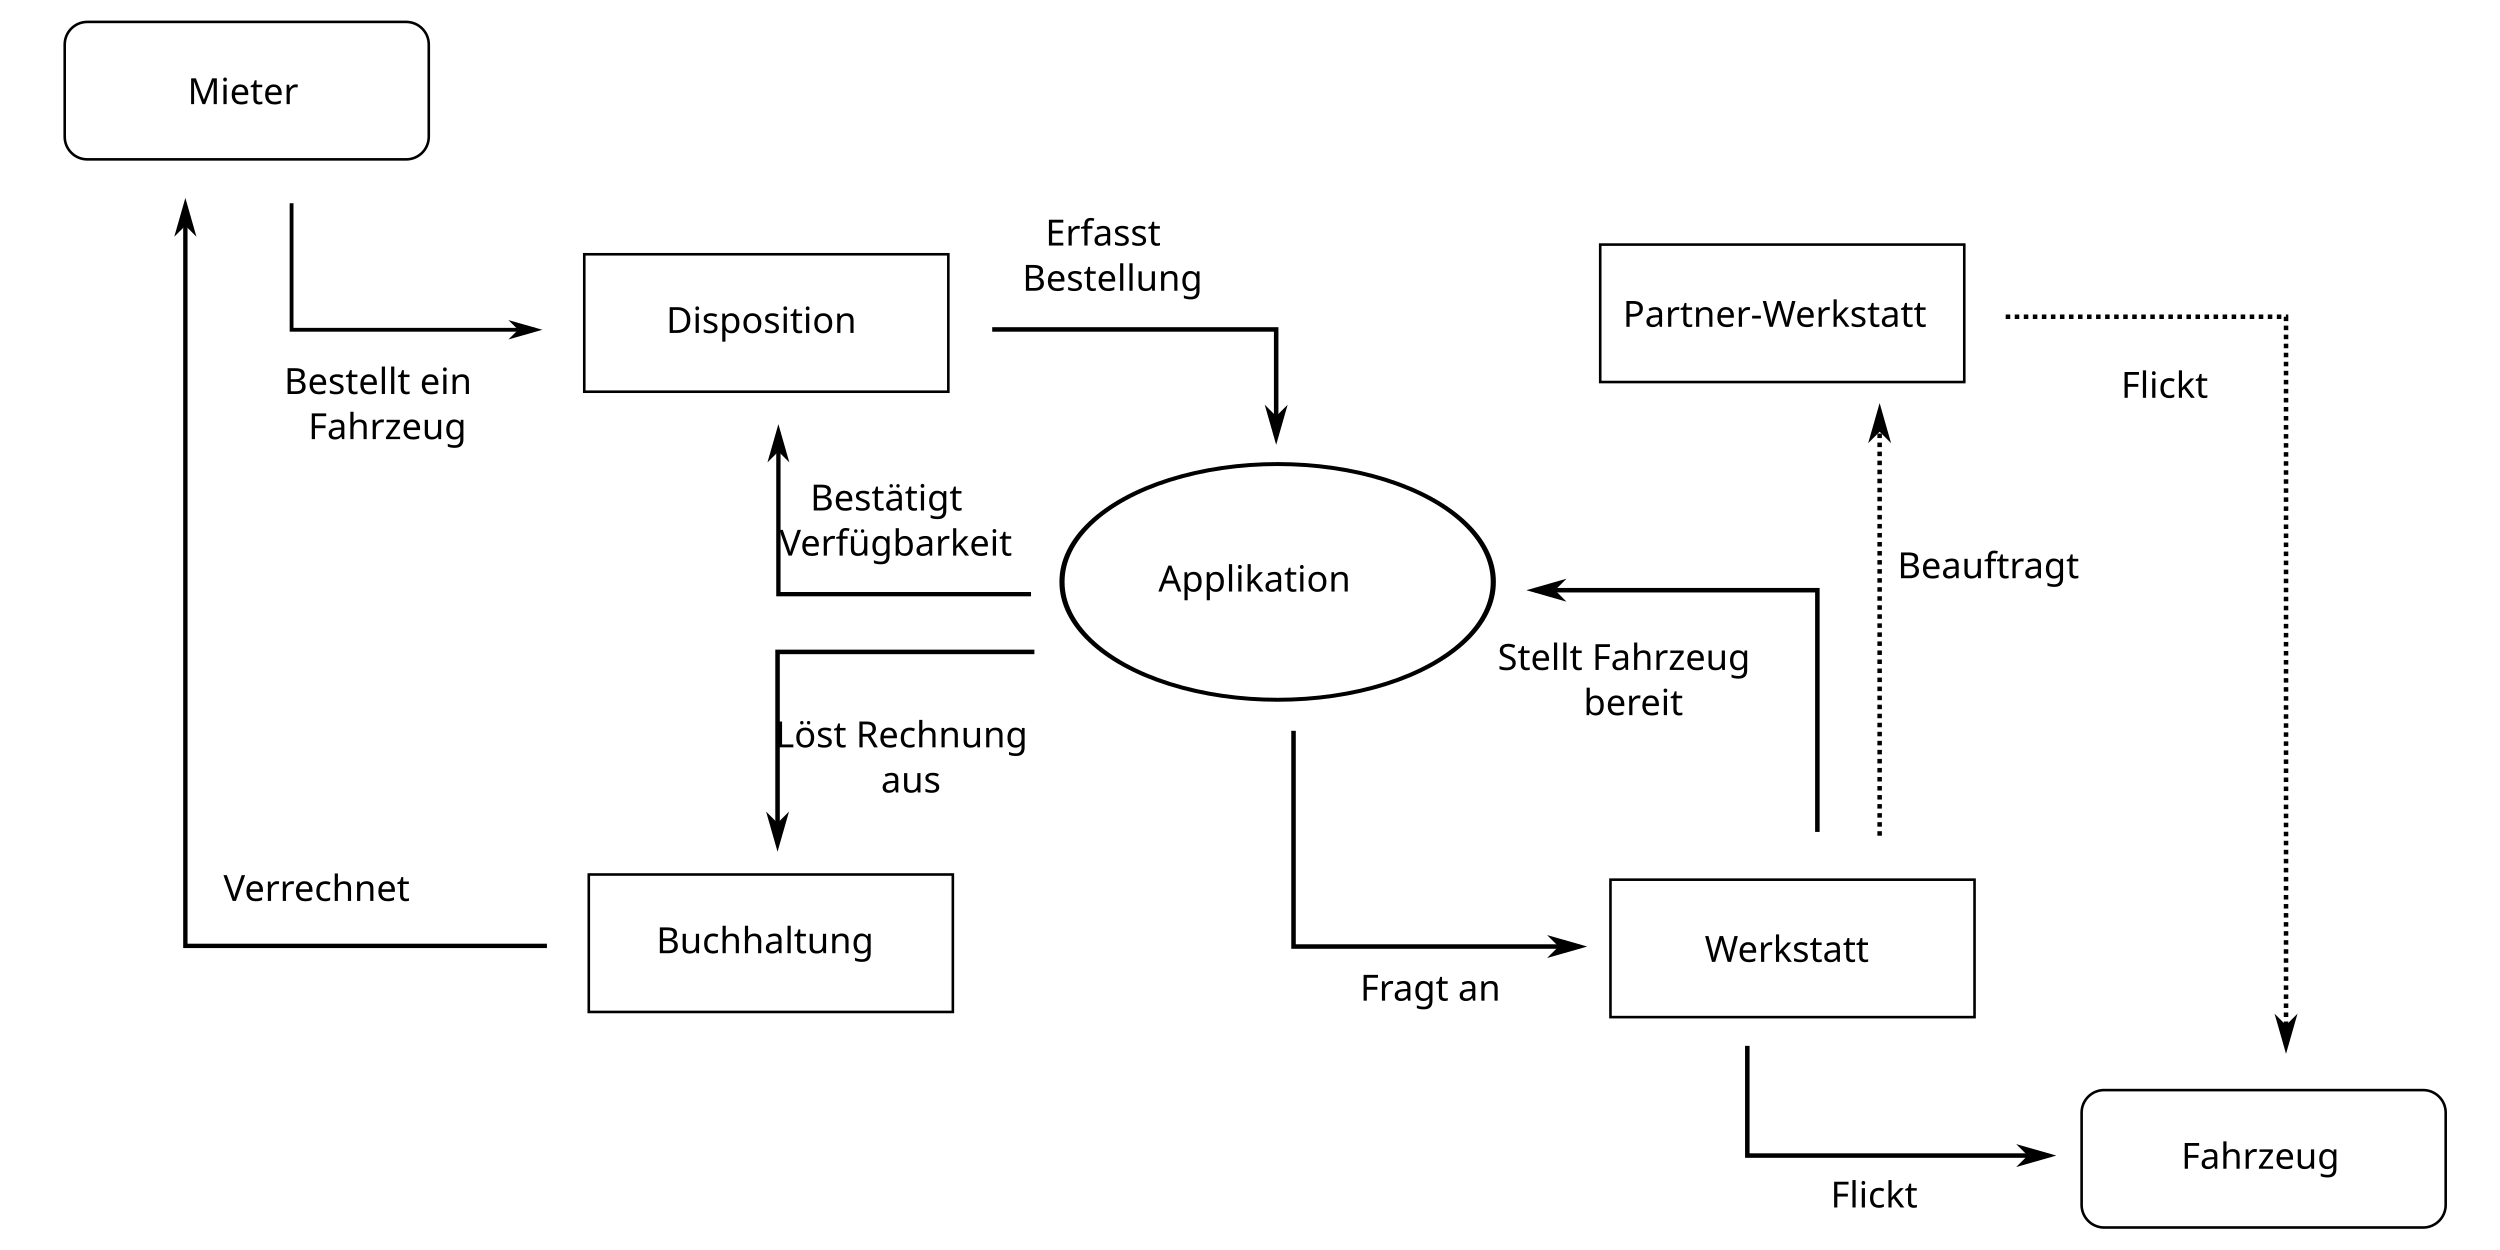
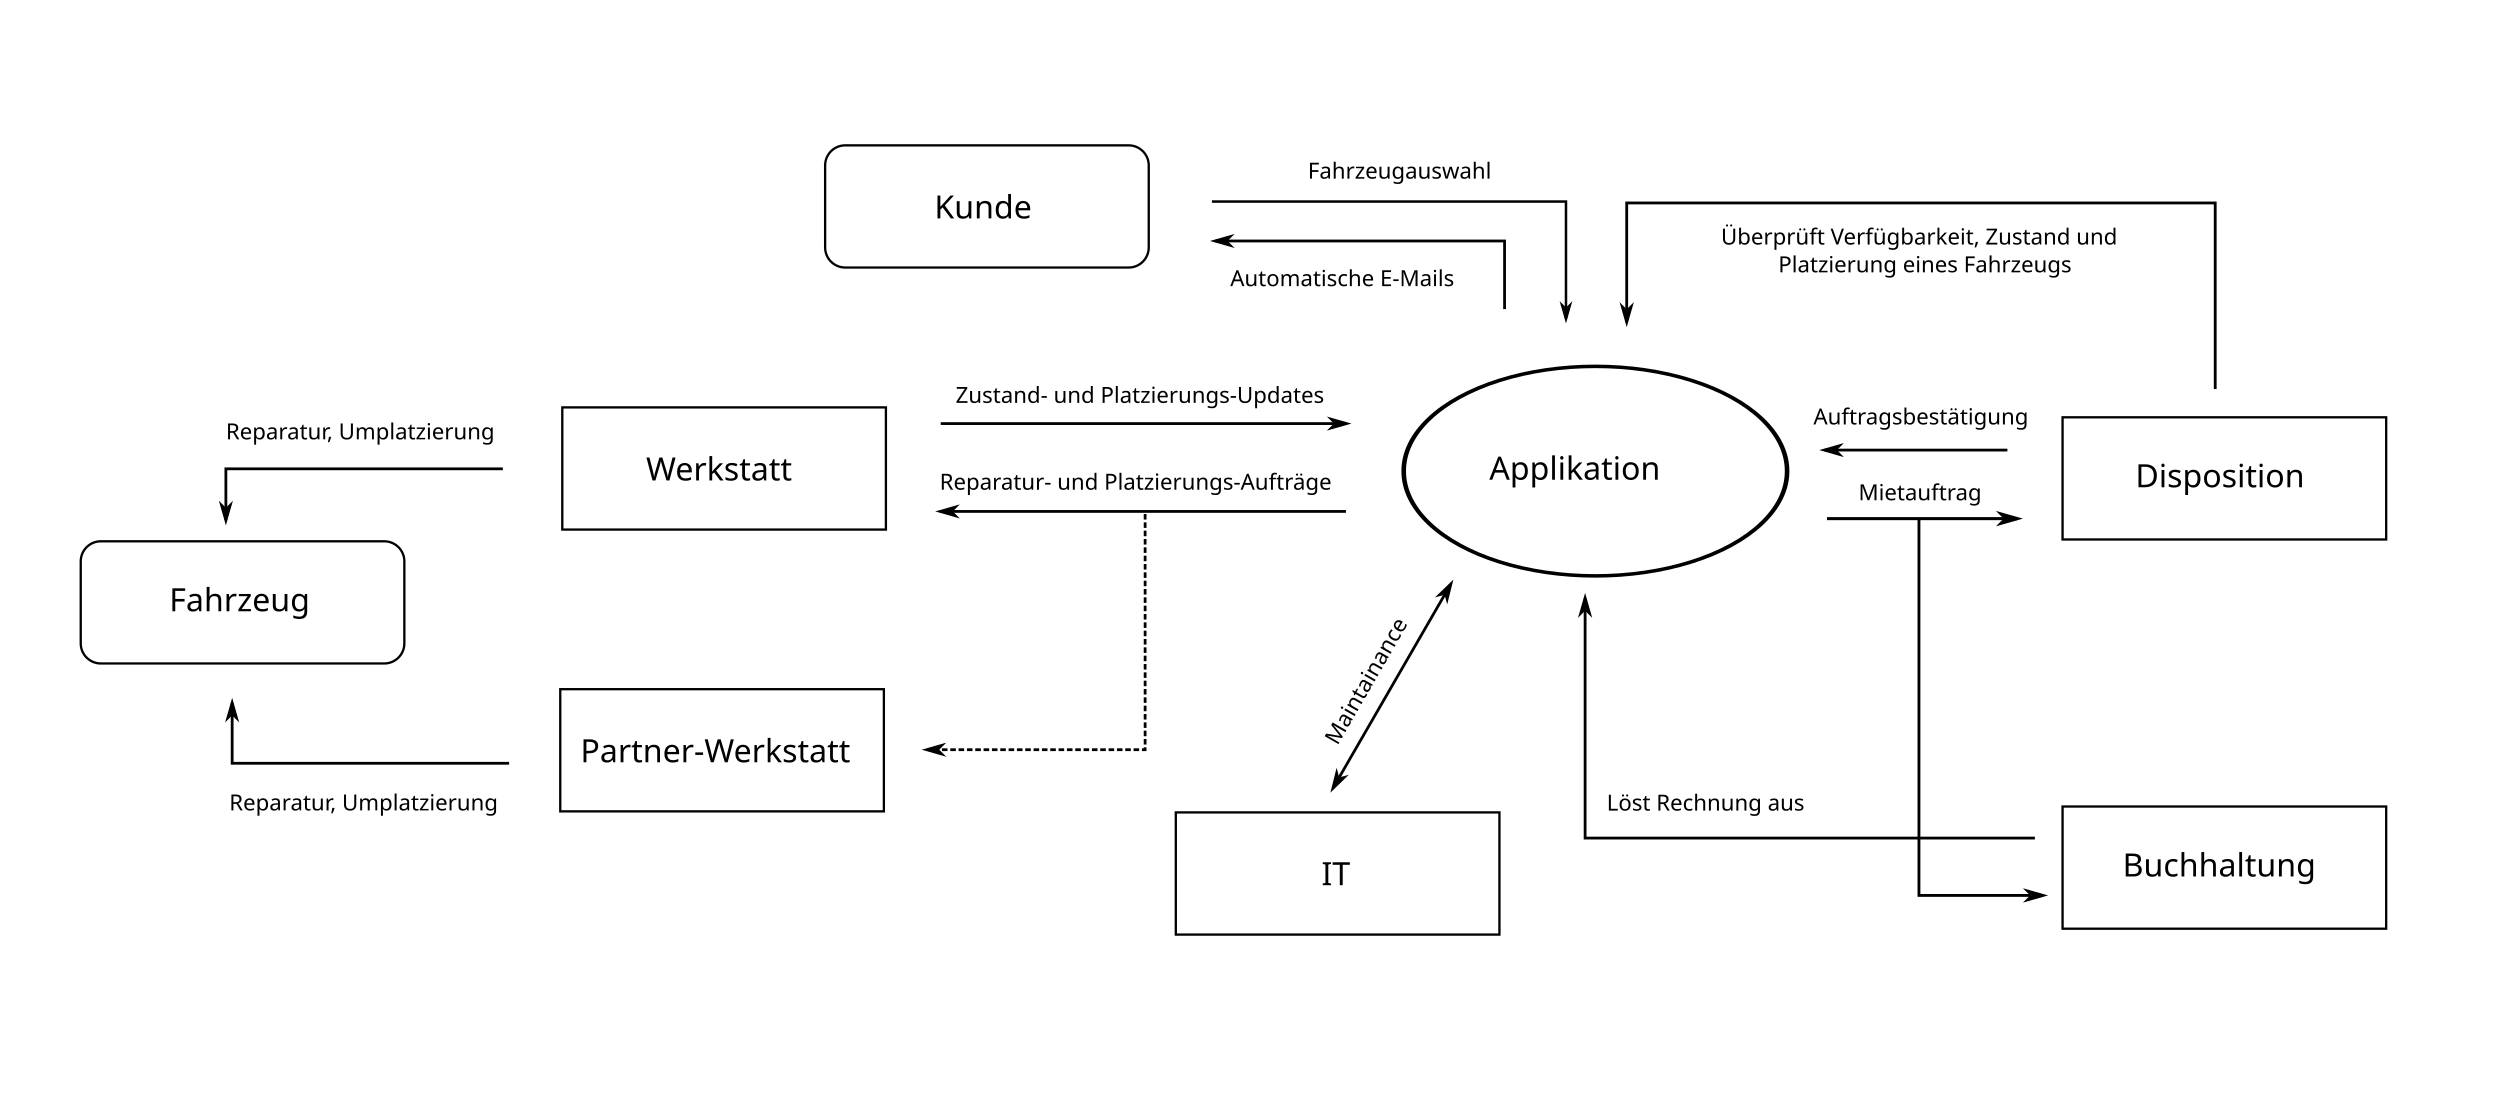
- <svg xmlns="http://www.w3.org/2000/svg" width="800" height="400" id="svg2" version="1.1">
+ <svg xmlns="http://www.w3.org/2000/svg" width="900" height="400" id="svg2" version="1.1">
  <defs id="defs4">
+     <marker orient="auto" refY="0" refX="0" id="Arrow1Mstart" style="overflow:visible">
+       <path id="path3934" d="M 0,0 5,-5 -12.5,0 5,5 0,0 z" style="fill-rule:evenodd;stroke:#000000;stroke-width:1pt" transform="matrix(0.4,0,0,0.4,4,0)" />
+     </marker>
+     <marker orient="auto" refY="0" refX="0" id="Arrow2Lend" style="overflow:visible">
+       <path id="path3949" style="fill-rule:evenodd;stroke-width:0.625;stroke-linejoin:round" d="M 8.719,4.034 -2.207,0.016 8.719,-4.002 c -1.745,2.372 -1.735,5.617 -6e-7,8.035 z" transform="matrix(-1.1,0,0,-1.1,-1.1,0)" />
+     </marker>
    <marker orient="auto" refY="0" refX="0" id="Arrow1Mend" style="overflow:visible">
      <path id="path4073" d="M 0,0 5,-5 -12.5,0 5,5 0,0 z" style="fill-rule:evenodd;stroke:#000000;stroke-width:1pt" transform="matrix(-0.4,0,0,-0.4,-4,0)" />
    </marker>
    <marker orient="auto" refY="0" refX="0" id="Arrow1Lend" style="overflow:visible">
      <path id="path4067" d="M 0,0 5,-5 -12.5,0 5,5 0,0 z" style="fill-rule:evenodd;stroke:#000000;stroke-width:1pt" transform="matrix(-0.8,0,0,-0.8,-10,0)" />
    </marker>
+     <marker orient="auto" refY="0" refX="0" id="Arrow1Mend-1" style="overflow:visible">
+       <path id="path4073-9" d="M 0,0 5,-5 -12.5,0 5,5 0,0 z" style="fill-rule:evenodd;stroke:#000000;stroke-width:1pt" transform="matrix(-0.4,0,0,-0.4,-4,0)" />
+     </marker>
+     <marker orient="auto" refY="0" refX="0" id="Arrow1Mend-0" style="overflow:visible">
+       <path id="path4073-2" d="M 0,0 5,-5 -12.5,0 5,5 0,0 z" style="fill-rule:evenodd;stroke:#000000;stroke-width:1pt" transform="matrix(-0.4,0,0,-0.4,-4,0)" />
+     </marker>
+     <marker orient="auto" refY="0" refX="0" id="Arrow1Mend-6" style="overflow:visible">
+       <path id="path4073-1" d="M 0,0 5,-5 -12.5,0 5,5 0,0 z" style="fill-rule:evenodd;stroke:#000000;stroke-width:1pt" transform="matrix(-0.4,0,0,-0.4,-4,0)" />
+     </marker>
+     <marker orient="auto" refY="0" refX="0" id="Arrow1Mend-8" style="overflow:visible">
+       <path id="path4073-93" d="M 0,0 5,-5 -12.5,0 5,5 0,0 z" style="fill-rule:evenodd;stroke:#000000;stroke-width:1pt" transform="matrix(-0.4,0,0,-0.4,-4,0)" />
+     </marker>
+     <marker orient="auto" refY="0" refX="0" id="Arrow1Mend-2" style="overflow:visible">
+       <path id="path4073-0" d="M 0,0 5,-5 -12.5,0 5,5 0,0 z" style="fill-rule:evenodd;stroke:#000000;stroke-width:1pt" transform="matrix(-0.4,0,0,-0.4,-4,0)" />
+     </marker>
+     <marker orient="auto" refY="0" refX="0" id="Arrow1Mend-2-5" style="overflow:visible">
+       <path id="path4073-0-5" d="M 0,0 5,-5 -12.5,0 5,5 0,0 z" style="fill-rule:evenodd;stroke:#000000;stroke-width:1pt" transform="matrix(-0.4,0,0,-0.4,-4,0)" />
+     </marker>
  </defs>
  <g id="layer1" transform="translate(0,-652.3622)">
-     <path style="fill:none;stroke:#000000;stroke-width:2.959;stroke-miterlimit:4;stroke-opacity:1;stroke-dasharray:none" id="path2985" d="m 481.843,164.624 a 123.744,87.883 0 1 1 -247.487,0 123.744,87.883 0 1 1 247.487,0 z" transform="matrix(0.5576411,0,0,0.4279501,209.1561,768.1234)" />
-     <text xml:space="preserve" style="font-size:11.566px;font-style:normal;font-weight:normal;text-align:center;line-height:125%;letter-spacing:0px;word-spacing:0px;text-anchor:middle;fill:#000000;fill-opacity:1;stroke:none;font-family:Sans" x="408.96" y="841.663" id="text3755">
-       <tspan id="tspan3757" x="408.96" y="841.663">Applikation</tspan>
-     </text>
-     <rect style="fill:none;stroke:#000000;stroke-width:0.832;stroke-miterlimit:4;stroke-opacity:1;stroke-dasharray:none" id="rect3805" width="116.501" height="43.985" x="666.118" y="1001.185" rx="7.229" ry="7.229" />
-     <text xml:space="preserve" style="font-size:11.566px;font-style:normal;font-weight:normal;line-height:125%;letter-spacing:0px;word-spacing:0px;fill:#000000;fill-opacity:1;stroke:none;font-family:Sans" x="697.987" y="1026.368" id="text3807">
-       <tspan id="tspan3809" x="697.987" y="1026.368">Fahrzeug</tspan>
-     </text>
-     <rect style="fill:none;stroke:#000000;stroke-width:0.832;stroke-miterlimit:4;stroke-opacity:1;stroke-dasharray:none" id="rect3805-2" width="116.501" height="43.985" x="20.707" y="659.375" ry="7.229" rx="7.229" />
-     <text xml:space="preserve" style="font-size:11.566px;font-style:normal;font-weight:normal;line-height:125%;letter-spacing:0px;word-spacing:0px;fill:#000000;fill-opacity:1;stroke:none;font-family:Sans" x="60.031" y="685.68" id="text3807-9">
-       <tspan id="tspan3809-6" x="60.031" y="685.68">Mieter</tspan>
-     </text>
-     <rect style="fill:none;stroke:#000000;stroke-width:0.832;stroke-miterlimit:4;stroke-opacity:1;stroke-dasharray:none" id="rect3805-2-3" width="116.501" height="43.985" x="186.965" y="733.727" />
-     <text xml:space="preserve" style="font-size:11.566px;font-style:normal;font-weight:normal;line-height:125%;letter-spacing:0px;word-spacing:0px;fill:#000000;fill-opacity:1;stroke:none;font-family:Sans" x="213.17" y="758.91" id="text3807-9-7">
-       <tspan id="tspan3809-6-4" x="213.17" y="758.91">Disposition</tspan>
-     </text>
-     <rect style="fill:none;stroke:#000000;stroke-width:0.832;stroke-miterlimit:4;stroke-opacity:1;stroke-dasharray:none" id="rect3805-2-3-1" width="116.501" height="43.985" x="515.35" y="933.856" />
-     <text xml:space="preserve" style="font-size:11.566px;font-style:normal;font-weight:normal;line-height:125%;letter-spacing:0px;word-spacing:0px;fill:#000000;fill-opacity:1;stroke:none;font-family:Sans" x="545.505" y="960.16" id="text3807-9-7-5">
-       <tspan id="tspan3809-6-4-7" x="545.505" y="960.16">Werkstatt</tspan>
-     </text>
-     <rect style="fill:none;stroke:#000000;stroke-width:0.832;stroke-miterlimit:4;stroke-opacity:1;stroke-dasharray:none" id="rect3805-2-3-1-5" width="116.501" height="43.985" x="512.067" y="730.629" />
-     <text xml:space="preserve" style="font-size:11.566px;font-style:normal;font-weight:normal;line-height:125%;letter-spacing:0px;word-spacing:0px;fill:#000000;fill-opacity:1;stroke:none;font-family:Sans" x="519.325" y="756.933" id="text3807-9-7-5-8">
-       <tspan id="tspan3809-6-4-7-7" x="519.325" y="756.933">Partner-Werkstatt</tspan>
-     </text>
-     <path style="fill:none;stroke:#000000;stroke-width:1.222px;stroke-linecap:butt;stroke-linejoin:miter;stroke-opacity:1;marker-end:url(#Arrow1Mend)" d="m 93.304,717.399 0,40.49 77.846,0" id="path3941" />
-     <text xml:space="preserve" style="font-size:11.566px;font-style:normal;font-weight:normal;line-height:125%;letter-spacing:0px;word-spacing:0px;fill:#000000;fill-opacity:1;stroke:none;font-family:Sans" x="131.477" y="778.438" id="text3943">
-       <tspan id="tspan3945" x="131.477" y="778.438" style="text-align:center;text-anchor:middle">Bestellt ein</tspan>
-       <tspan x="131.477" y="792.895" id="tspan3947" style="text-align:center;text-anchor:middle">Fahrzeug</tspan>
-     </text>
-     <path style="fill:none;stroke:#000000;stroke-width:1.446px;stroke-linecap:butt;stroke-linejoin:miter;stroke-opacity:1;marker-end:url(#Arrow1Mend)" d="m 317.502,757.785 90.874,0 0,34.078" id="path3968" />
-     <text xml:space="preserve" style="font-size:11.566px;font-style:normal;font-weight:normal;line-height:125%;letter-spacing:0px;word-spacing:0px;fill:#000000;fill-opacity:1;stroke:none;font-family:Sans" x="363.517" y="730.936" id="text3970">
-       <tspan id="tspan3972" x="363.517" y="730.936" style="text-align:center;text-anchor:middle">Erfasst</tspan>
-       <tspan x="363.517" y="745.393" id="tspan3974" style="text-align:center;text-anchor:middle">Bestellung</tspan>
-     </text>
-     <path style="fill:none;stroke:#000000;stroke-width:1.446;stroke-linecap:butt;stroke-linejoin:miter;stroke-miterlimit:4;stroke-opacity:1;stroke-dasharray:none;marker-end:url(#Arrow1Mend)" d="m 413.928,886.223 0,69.03 91.137,0" id="path3976" />
-     <text xml:space="preserve" style="font-size:11.566px;font-style:normal;font-weight:normal;line-height:125%;letter-spacing:0px;word-spacing:0px;fill:#000000;fill-opacity:1;stroke:none;font-family:Sans" x="435.225" y="972.577" id="text3978">
-       <tspan id="tspan3980" x="435.225" y="972.577">Fragt an</tspan>
-     </text>
-     <path style="fill:none;stroke:#000000;stroke-width:1.446;stroke-linecap:butt;stroke-linejoin:miter;stroke-miterlimit:4;stroke-opacity:1;stroke-dasharray:1.446, 1.446;stroke-dashoffset:0;marker-end:url(#Arrow1Mend)" d="m 601.482,919.792 0,-135.607" id="path3982" />
-     <text xml:space="preserve" style="font-size:11.566px;font-style:normal;font-weight:normal;line-height:125%;letter-spacing:0px;word-spacing:0px;fill:#000000;fill-opacity:1;stroke:none;font-family:Sans" x="643.779" y="837.392" id="text3970-9">
-       <tspan x="643.779" y="837.392" style="text-align:center;text-anchor:middle" id="tspan4010">Beauftragt</tspan>
-     </text>
-     <path style="fill:none;stroke:#000000;stroke-width:1.446px;stroke-linecap:butt;stroke-linejoin:miter;stroke-opacity:1;marker-end:url(#Arrow1Mend)" d="m 559.143,987.034 0,35.11 96.037,0" id="path4014" />
-     <text xml:space="preserve" style="font-size:11.566px;font-style:normal;font-weight:normal;line-height:125%;letter-spacing:0px;word-spacing:0px;fill:#000000;fill-opacity:1;stroke:none;font-family:Sans" x="607.252" y="1038.76" id="text3970-9-1">
-       <tspan x="607.252" y="1038.76" style="text-align:center;text-anchor:middle" id="tspan4010-3">Flickt</tspan>
-     </text>
-     <path style="fill:none;stroke:#000000;stroke-width:1.446;stroke-linecap:butt;stroke-linejoin:miter;stroke-miterlimit:4;stroke-opacity:1;stroke-dasharray:1.446, 1.446;stroke-dashoffset:0;marker-end:url(#Arrow1Mend)" d="m 641.826,753.725 89.704,0 0,233.015" id="path4037" />
-     <text xml:space="preserve" style="font-size:11.566px;font-style:normal;font-weight:normal;line-height:125%;letter-spacing:0px;word-spacing:0px;fill:#000000;fill-opacity:1;stroke:none;font-family:Sans" x="700.191" y="779.651" id="text3970-9-1-3">
-       <tspan x="700.191" y="779.651" style="text-align:center;text-anchor:middle" id="tspan4010-3-1">Flickt</tspan>
-     </text>
-     <text xml:space="preserve" style="font-size:11.566px;font-style:normal;font-weight:normal;line-height:125%;letter-spacing:0px;word-spacing:0px;fill:#000000;fill-opacity:1;stroke:none;font-family:Sans" x="530.185" y="866.748" id="text3978-2">
-       <tspan id="tspan3980-0" x="530.185" y="866.748" style="text-align:center;text-anchor:middle">Stellt Fahrzeug</tspan>
-       <tspan x="530.185" y="881.205" id="tspan5817" style="text-align:center;text-anchor:middle">bereit</tspan>
-     </text>
-     <path style="fill:none;stroke:#000000;stroke-width:1.446;stroke-linecap:butt;stroke-linejoin:miter;stroke-miterlimit:4;stroke-opacity:1;stroke-dasharray:none;marker-end:url(#Arrow1Mend)" d="m 581.559,918.577 0,-77.351 -90.276,0" id="path5819" />
-     <path style="fill:none;stroke:#000000;stroke-width:1.38px;stroke-linecap:butt;stroke-linejoin:miter;stroke-opacity:1;marker-end:url(#Arrow1Mend)" d="m 329.926,842.495 -80.84,0 0,-51.697" id="path6005" />
-     <text xml:space="preserve" style="font-size:11.566px;font-style:normal;font-weight:normal;line-height:125%;letter-spacing:0px;word-spacing:0px;fill:#000000;fill-opacity:1;stroke:none;font-family:Sans" x="294.15" y="815.706" id="text3970-9-6">
-       <tspan x="294.15" y="815.706" style="text-align:center;text-anchor:middle" id="tspan4010-2">Bestätigt</tspan>
-       <tspan x="294.15" y="830.163" style="text-align:center;text-anchor:middle" id="tspan6212">Verfügbarkeit</tspan>
-     </text>
-     <rect style="fill:none;stroke:#000000;stroke-width:0.832;stroke-miterlimit:4;stroke-opacity:1;stroke-dasharray:none" id="rect3805-2-3-5" width="116.501" height="43.985" x="188.411" y="932.203" />
-     <text xml:space="preserve" style="font-size:11.566px;font-style:normal;font-weight:normal;line-height:125%;letter-spacing:0px;word-spacing:0px;fill:#000000;fill-opacity:1;stroke:none;font-family:Sans" x="210.024" y="957.387" id="text3807-9-7-3">
-       <tspan id="tspan6467" x="210.024" y="957.387">Buchhaltung</tspan>
-     </text>
-     <path style="fill:none;stroke:#000000;stroke-width:1.446;stroke-linecap:butt;stroke-linejoin:miter;stroke-miterlimit:4;stroke-opacity:1;stroke-dasharray:none;marker-end:url(#Arrow1Mend)" d="m 331.004,860.972 -82.189,0 0,61.091" id="path6479" />
-     <text xml:space="preserve" style="font-size:11.566px;font-style:normal;font-weight:normal;line-height:125%;letter-spacing:0px;word-spacing:0px;fill:#000000;fill-opacity:1;stroke:none;font-family:Sans" x="299.01" y="891.503" id="text3970-9-6-4">
-       <tspan x="299.01" y="891.503" style="text-align:center;text-anchor:middle" id="tspan6691">Löst Rechnung</tspan>
-       <tspan x="299.01" y="905.96" style="text-align:center;text-anchor:middle" id="tspan6695">aus</tspan>
-     </text>
-     <path style="fill:none;stroke:#000000;stroke-width:1.398px;stroke-linecap:butt;stroke-linejoin:miter;stroke-opacity:1;marker-end:url(#Arrow1Mend)" d="m 175.019,955.046 -115.704,0 0,-236.596" id="path6697" />
-     <text xml:space="preserve" style="font-size:11.566px;font-style:normal;font-weight:normal;line-height:125%;letter-spacing:0px;word-spacing:0px;fill:#000000;fill-opacity:1;stroke:none;font-family:Sans" x="108.835" y="940.658" id="text3943-1">
-       <tspan x="108.835" y="940.658" id="tspan3947-9" style="text-align:center;text-anchor:middle">Verrechnet</tspan>
+     <path style="fill:none;stroke:#000000;stroke-width:2.959;stroke-miterlimit:4;stroke-opacity:1;stroke-dasharray:none" id="path2985" d="m 481.843,164.624 c 0,48.537 -55.402,87.883 -123.744,87.883 -68.342,0 -123.744,-39.347 -123.744,-87.883 0,-48.537 55.402,-87.883 123.744,-87.883 68.342,0 123.744,39.347 123.744,87.883 z" transform="matrix(0.5576411,0,0,0.4279501,237.1561,1254.123)" />
+     <text xml:space="preserve" style="font-size:11.566px;font-style:normal;font-weight:normal;text-align:center;line-height:125%;letter-spacing:0px;word-spacing:0px;text-anchor:middle;fill:#000000;fill-opacity:1;stroke:none;font-family:Sans" x="436.96" y="1327.663" id="text3755">
+       <tspan id="tspan3757" x="436.96" y="1327.663">Applikation</tspan>
+     </text>
+     <rect style="fill:none;stroke:#000000;stroke-width:0.832;stroke-miterlimit:4;stroke-opacity:1;stroke-dasharray:none" id="rect3805" width="116.501" height="43.985" x="694.118" y="1487.185" rx="7.229" ry="7.229" />
+     <text xml:space="preserve" style="font-size:11.566px;font-style:normal;font-weight:normal;line-height:125%;letter-spacing:0px;word-spacing:0px;fill:#000000;fill-opacity:1;stroke:none;font-family:Sans" x="725.987" y="1512.368" id="text3807">
+       <tspan id="tspan3809" x="725.987" y="1512.368">Fahrzeug</tspan>
+     </text>
+     <g id="g3101" transform="translate(262.3396,20.31433)">
+       <rect rx="7.229" ry="7.229" y="684.375" x="34.707" height="43.985" width="116.501" id="rect3805-2" style="fill:none;stroke:#000000;stroke-width:0.832;stroke-miterlimit:4;stroke-opacity:1;stroke-dasharray:none" />
+       <text id="text3807-9" y="710.68" x="74.031" style="font-size:11.566px;font-style:normal;font-weight:normal;line-height:125%;letter-spacing:0px;word-spacing:0px;fill:#000000;fill-opacity:1;stroke:none;font-family:Sans" xml:space="preserve">
+         <tspan y="710.68" x="74.031" id="tspan3809-6">Kunde</tspan>
+       </text>
+     </g>
+     <rect style="fill:none;stroke:#000000;stroke-width:0.832;stroke-miterlimit:4;stroke-opacity:1;stroke-dasharray:none" id="rect3805-2-3" width="116.501" height="43.985" x="214.965" y="1219.727" />
+     <text xml:space="preserve" style="font-size:11.566px;font-style:normal;font-weight:normal;line-height:125%;letter-spacing:0px;word-spacing:0px;fill:#000000;fill-opacity:1;stroke:none;font-family:Sans" x="241.17" y="1244.91" id="text3807-9-7">
+       <tspan id="tspan3809-6-4" x="241.17" y="1244.91">Disposition</tspan>
+     </text>
+     <g id="g3112">
+       <rect y="1419.855" x="543.35" height="43.985" width="116.501" id="rect3805-2-3-1" style="fill:none;stroke:#000000;stroke-width:0.832;stroke-miterlimit:4;stroke-opacity:1;stroke-dasharray:none" />
+       <text id="text3807-9-7-5" y="1446.16" x="573.505" style="font-size:11.566px;font-style:normal;font-weight:normal;line-height:125%;letter-spacing:0px;word-spacing:0px;fill:#000000;fill-opacity:1;stroke:none;font-family:Sans" xml:space="preserve">
+         <tspan y="1446.16" x="573.505" id="tspan3809-6-4-7">Werkstatt</tspan>
+       </text>
+     </g>
+     <g id="g5585">
+       <rect y="1216.629" x="540.067" height="43.985" width="116.501" id="rect3805-2-3-1-5" style="fill:none;stroke:#000000;stroke-width:0.832;stroke-miterlimit:4;stroke-opacity:1;stroke-dasharray:none" />
+       <text id="text3807-9-7-5-8" y="1242.933" x="547.325" style="font-size:11.566px;font-style:normal;font-weight:normal;line-height:125%;letter-spacing:0px;word-spacing:0px;fill:#000000;fill-opacity:1;stroke:none;font-family:Sans" xml:space="preserve">
+         <tspan y="1242.933" x="547.325" id="tspan3809-6-4-7-7">Partner-Werkstatt</tspan>
+       </text>
+     </g>
+     <path style="fill:none;stroke:#000000;stroke-width:1.222px;stroke-linecap:butt;stroke-linejoin:miter;stroke-opacity:1;marker-end:url(#Arrow1Mend)" d="m 121.304,1203.399 0,40.49 77.846,0" id="path3941" />
+     <text xml:space="preserve" style="font-size:11.566px;font-style:normal;font-weight:normal;line-height:125%;letter-spacing:0px;word-spacing:0px;fill:#000000;fill-opacity:1;stroke:none;font-family:Sans" x="159.477" y="1264.438" id="text3943">
+       <tspan id="tspan3945" x="159.477" y="1264.438" style="text-align:center;text-anchor:middle">Bestellt ein</tspan>
+       <tspan x="159.477" y="1278.895" id="tspan3947" style="text-align:center;text-anchor:middle">Fahrzeug</tspan>
+     </text>
+     <path style="fill:none;stroke:#000000;stroke-width:1.446px;stroke-linecap:butt;stroke-linejoin:miter;stroke-opacity:1;marker-end:url(#Arrow1Mend)" d="m 345.502,1243.785 90.874,0 0,34.078" id="path3968" />
+     <text xml:space="preserve" style="font-size:11.566px;font-style:normal;font-weight:normal;line-height:125%;letter-spacing:0px;word-spacing:0px;fill:#000000;fill-opacity:1;stroke:none;font-family:Sans" x="391.517" y="1216.936" id="text3970">
+       <tspan id="tspan3972" x="391.517" y="1216.936" style="text-align:center;text-anchor:middle">Erfasst</tspan>
+       <tspan x="391.517" y="1231.393" id="tspan3974" style="text-align:center;text-anchor:middle">Bestellung</tspan>
+     </text>
+     <path style="fill:none;stroke:#000000;stroke-width:1.446;stroke-linecap:butt;stroke-linejoin:miter;stroke-miterlimit:4;stroke-opacity:1;stroke-dasharray:none;marker-end:url(#Arrow1Mend)" d="m 441.928,1372.223 0,69.03 91.137,0" id="path3976" />
+     <text xml:space="preserve" style="font-size:11.566px;font-style:normal;font-weight:normal;line-height:125%;letter-spacing:0px;word-spacing:0px;fill:#000000;fill-opacity:1;stroke:none;font-family:Sans" x="463.225" y="1458.577" id="text3978">
+       <tspan id="tspan3980" x="463.225" y="1458.577">Fragt an</tspan>
+     </text>
+     <path style="fill:none;stroke:#000000;stroke-width:1.446;stroke-linecap:butt;stroke-linejoin:miter;stroke-miterlimit:4;stroke-opacity:1;stroke-dasharray:1.446, 1.446;stroke-dashoffset:0;marker-end:url(#Arrow1Mend)" d="m 629.482,1405.792 0,-135.607" id="path3982" />
+     <text xml:space="preserve" style="font-size:11.566px;font-style:normal;font-weight:normal;line-height:125%;letter-spacing:0px;word-spacing:0px;fill:#000000;fill-opacity:1;stroke:none;font-family:Sans" x="671.779" y="1323.392" id="text3970-9">
+       <tspan x="671.779" y="1323.392" style="text-align:center;text-anchor:middle" id="tspan4010">Beauftragt</tspan>
+     </text>
+     <path style="fill:none;stroke:#000000;stroke-width:1.446px;stroke-linecap:butt;stroke-linejoin:miter;stroke-opacity:1;marker-end:url(#Arrow1Mend)" d="m 587.143,1473.034 0,35.11 96.037,0" id="path4014" />
+     <text xml:space="preserve" style="font-size:11.566px;font-style:normal;font-weight:normal;line-height:125%;letter-spacing:0px;word-spacing:0px;fill:#000000;fill-opacity:1;stroke:none;font-family:Sans" x="635.252" y="1524.76" id="text3970-9-1">
+       <tspan x="635.252" y="1524.76" style="text-align:center;text-anchor:middle" id="tspan4010-3">Flickt</tspan>
+     </text>
+     <path style="fill:none;stroke:#000000;stroke-width:1.446;stroke-linecap:butt;stroke-linejoin:miter;stroke-miterlimit:4;stroke-opacity:1;stroke-dasharray:1.446, 1.446;stroke-dashoffset:0;marker-end:url(#Arrow1Mend)" d="m 669.826,1239.725 89.704,0 0,233.015" id="path4037" />
+     <text xml:space="preserve" style="font-size:11.566px;font-style:normal;font-weight:normal;line-height:125%;letter-spacing:0px;word-spacing:0px;fill:#000000;fill-opacity:1;stroke:none;font-family:Sans" x="728.191" y="1265.651" id="text3970-9-1-3">
+       <tspan x="728.191" y="1265.651" style="text-align:center;text-anchor:middle" id="tspan4010-3-1">Flickt</tspan>
+     </text>
+     <text xml:space="preserve" style="font-size:11.566px;font-style:normal;font-weight:normal;line-height:125%;letter-spacing:0px;word-spacing:0px;fill:#000000;fill-opacity:1;stroke:none;font-family:Sans" x="558.185" y="1352.748" id="text3978-2">
+       <tspan id="tspan3980-0" x="558.185" y="1352.748" style="text-align:center;text-anchor:middle">Stellt Fahrzeug</tspan>
+       <tspan x="558.185" y="1367.205" id="tspan5817" style="text-align:center;text-anchor:middle">bereit</tspan>
+     </text>
+     <path style="fill:none;stroke:#000000;stroke-width:1.446;stroke-linecap:butt;stroke-linejoin:miter;stroke-miterlimit:4;stroke-opacity:1;stroke-dasharray:none;marker-end:url(#Arrow1Mend)" d="m 609.559,1404.577 0,-77.351 -90.276,0" id="path5819" />
+     <path style="fill:none;stroke:#000000;stroke-width:1.38px;stroke-linecap:butt;stroke-linejoin:miter;stroke-opacity:1;marker-end:url(#Arrow1Mend)" d="m 357.926,1328.495 -80.84,0 0,-51.697" id="path6005" />
+     <text xml:space="preserve" style="font-size:11.566px;font-style:normal;font-weight:normal;line-height:125%;letter-spacing:0px;word-spacing:0px;fill:#000000;fill-opacity:1;stroke:none;font-family:Sans" x="322.15" y="1301.706" id="text3970-9-6">
+       <tspan x="322.15" y="1301.706" style="text-align:center;text-anchor:middle" id="tspan4010-2">Bestätigt</tspan>
+       <tspan x="322.15" y="1316.163" style="text-align:center;text-anchor:middle" id="tspan6212">Verfügbarkeit</tspan>
+     </text>
+     <rect style="fill:none;stroke:#000000;stroke-width:0.832;stroke-miterlimit:4;stroke-opacity:1;stroke-dasharray:none" id="rect3805-2-3-5" width="116.501" height="43.985" x="216.411" y="1418.203" />
+     <text xml:space="preserve" style="font-size:11.566px;font-style:normal;font-weight:normal;line-height:125%;letter-spacing:0px;word-spacing:0px;fill:#000000;fill-opacity:1;stroke:none;font-family:Sans" x="238.024" y="1443.387" id="text3807-9-7-3">
+       <tspan id="tspan6467" x="238.024" y="1443.387">Buchhaltung</tspan>
+     </text>
+     <path style="fill:none;stroke:#000000;stroke-width:1.446;stroke-linecap:butt;stroke-linejoin:miter;stroke-miterlimit:4;stroke-opacity:1;stroke-dasharray:none;marker-end:url(#Arrow1Mend)" d="m 359.004,1346.972 -82.189,0 0,61.091" id="path6479" />
+     <text xml:space="preserve" style="font-size:11.566px;font-style:normal;font-weight:normal;line-height:125%;letter-spacing:0px;word-spacing:0px;fill:#000000;fill-opacity:1;stroke:none;font-family:Sans" x="327.01" y="1377.503" id="text3970-9-6-4">
+       <tspan x="327.01" y="1377.503" style="text-align:center;text-anchor:middle" id="tspan6691">Löst Rechnung</tspan>
+       <tspan x="327.01" y="1391.96" style="text-align:center;text-anchor:middle" id="tspan6695">aus</tspan>
+     </text>
+     <path style="fill:none;stroke:#000000;stroke-width:1.398px;stroke-linecap:butt;stroke-linejoin:miter;stroke-opacity:1;marker-end:url(#Arrow1Mend)" d="m 203.019,1441.046 -115.704,0 0,-236.596" id="path6697" />
+     <text xml:space="preserve" style="font-size:11.566px;font-style:normal;font-weight:normal;line-height:125%;letter-spacing:0px;word-spacing:0px;fill:#000000;fill-opacity:1;stroke:none;font-family:Sans" x="136.834" y="1426.658" id="text3943-1">
+       <tspan x="136.834" y="1426.658" id="tspan3947-9" style="text-align:center;text-anchor:middle">Verrechnet</tspan>
+     </text>
+     <path style="fill:none;stroke:#000000;stroke-width:2.959;stroke-miterlimit:4;stroke-opacity:1;stroke-dasharray:none" id="path2985-9" d="m 481.843,164.624 a 123.744,87.883 0 1 1 -247.487,0 123.744,87.883 0 1 1 247.487,0 z" transform="matrix(0.5576411,0,0,0.4279501,374.6524,751.5184)" />
+     <text xml:space="preserve" style="font-size:11.566px;font-style:normal;font-weight:normal;text-align:center;line-height:125%;letter-spacing:0px;word-spacing:0px;text-anchor:middle;fill:#000000;fill-opacity:1;stroke:none;font-family:Sans" x="574.456" y="825.058" id="text3755-1">
+       <tspan id="tspan3757-7" x="574.456" y="825.058">Applikation</tspan>
+     </text>
+     <path style="fill:none;stroke:#000000;stroke-width:0.902px;stroke-linecap:butt;stroke-linejoin:miter;stroke-opacity:1;marker-end:url(#Arrow1Mend)" d="m 436.294,724.92 127.461,0 0,42.096" id="path3066" />
+     <text xml:space="preserve" style="font-size:8px;font-style:normal;font-weight:normal;line-height:125%;letter-spacing:0px;word-spacing:0px;fill:#000000;fill-opacity:1;stroke:none;font-family:Sans" x="470.816" y="716.676" id="text3068">
+       <tspan id="tspan3070" x="470.816" y="716.676">Fahrzeugauswahl</tspan>
+     </text>
+     <g id="g3096" transform="translate(418.9386,38.80019)">
+       <rect y="763.79" x="323.587" height="43.985" width="116.501" id="rect3805-2-3-12" style="fill:none;stroke:#000000;stroke-width:0.832;stroke-miterlimit:4;stroke-opacity:1;stroke-dasharray:none" />
+       <text id="text3807-9-7-4" y="788.974" x="349.792" style="font-size:11.566px;font-style:normal;font-weight:normal;line-height:125%;letter-spacing:0px;word-spacing:0px;fill:#000000;fill-opacity:1;stroke:none;font-family:Sans" xml:space="preserve">
+         <tspan y="788.974" x="349.792" id="tspan3809-6-4-73">Disposition</tspan>
+       </text>
+     </g>
+     <path style="fill:none;stroke:#000000;stroke-width:1.099px;stroke-linecap:butt;stroke-linejoin:miter;stroke-opacity:1;marker-end:url(#Arrow1Mend)" d="m 657.717,839.068 68.381,0" id="path3106" />
+     <text xml:space="preserve" style="font-size:8px;font-style:normal;font-weight:normal;line-height:125%;letter-spacing:0px;word-spacing:0px;fill:#000000;fill-opacity:1;stroke:none;font-family:Sans" x="669.047" y="832.461" id="text3108">
+       <tspan id="tspan3110" x="669.047" y="832.461">Mietauftrag</tspan>
+     </text>
+     <g transform="translate(-340.9237,-620.8306)" id="g3112-9">
+       <rect y="1419.855" x="543.35" height="43.985" width="116.501" id="rect3805-2-3-1-8" style="fill:none;stroke:#000000;stroke-width:0.832;stroke-miterlimit:4;stroke-opacity:1;stroke-dasharray:none" />
+       <text id="text3807-9-7-5-0" y="1446.16" x="573.505" style="font-size:11.566px;font-style:normal;font-weight:normal;line-height:125%;letter-spacing:0px;word-spacing:0px;fill:#000000;fill-opacity:1;stroke:none;font-family:Sans" xml:space="preserve">
+         <tspan y="1446.16" x="573.505" id="tspan3809-6-4-7-8">Werkstatt</tspan>
+       </text>
+     </g>
+     <g transform="translate(-120.0578,-475.0256)" id="g3112-9-1">
+       <rect y="1419.855" x="543.35" height="43.985" width="116.501" id="rect3805-2-3-1-8-0" style="fill:none;stroke:#000000;stroke-width:0.832;stroke-miterlimit:4;stroke-opacity:1;stroke-dasharray:none" />
+       <text id="text3807-9-7-5-0-6" y="1446.064" x="595.778" style="font-size:11.566px;font-style:normal;font-weight:normal;line-height:125%;letter-spacing:0px;word-spacing:0px;fill:#000000;fill-opacity:1;stroke:none;font-family:Sans" xml:space="preserve">
+         <tspan y="1446.064" x="595.778" id="tspan3809-6-4-7-8-7">IT</tspan>
+       </text>
+     </g>
+     <path style="fill:none;stroke:#000000;stroke-width:1;stroke-linecap:butt;stroke-linejoin:miter;stroke-miterlimit:4;stroke-opacity:1;stroke-dasharray:none;marker-start:url(#Arrow1Mstart);marker-end:url(#Arrow1Mend)" d="m 479.918,936.015 42.327,-73.312" id="path4957" />
+     <text xml:space="preserve" style="font-size:8px;font-style:normal;font-weight:normal;line-height:125%;letter-spacing:0px;word-spacing:0px;fill:#000000;fill-opacity:1;stroke:none;font-family:Sans" x="-556.808" y="877.418" id="text5145" transform="matrix(0.5,-0.8660254,0.8660254,0.5,0,0)">
+       <tspan x="-556.808" y="877.418" id="tspan6447">Maintainance</tspan>
+     </text>
+     <g transform="translate(199.1757,-477.1469)" id="g3112-9-7">
+       <rect y="1419.855" x="543.35" height="43.985" width="116.501" id="rect3805-2-3-1-8-7" style="fill:none;stroke:#000000;stroke-width:0.832;stroke-miterlimit:4;stroke-opacity:1;stroke-dasharray:none" />
+       <text id="text3807-9-7-5-0-2" y="1445.039" x="564.963" style="font-size:11.566px;font-style:normal;font-weight:normal;line-height:125%;letter-spacing:0px;word-spacing:0px;fill:#000000;fill-opacity:1;stroke:none;font-family:Sans" xml:space="preserve">
+         <tspan y="1445.039" x="564.963" id="tspan3809-6-4-7-8-2">Buchhaltung</tspan>
+       </text>
+     </g>
+     <path style="fill:none;stroke:#000000;stroke-width:1.023;stroke-linecap:butt;stroke-linejoin:miter;stroke-miterlimit:4;stroke-opacity:1;stroke-dasharray:none;marker-end:url(#Arrow1Mend)" d="m 690.824,838.944 0,135.771 44.493,0" id="path5176" />
+     <g transform="translate(-338.3726,-316.1601)" id="g5585-9">
+       <rect y="1216.629" x="540.067" height="43.985" width="116.501" id="rect3805-2-3-1-5-4" style="fill:none;stroke:#000000;stroke-width:0.832;stroke-miterlimit:4;stroke-opacity:1;stroke-dasharray:none" />
+       <text id="text3807-9-7-5-8-0" y="1242.933" x="547.325" style="font-size:11.566px;font-style:normal;font-weight:normal;line-height:125%;letter-spacing:0px;word-spacing:0px;fill:#000000;fill-opacity:1;stroke:none;font-family:Sans" xml:space="preserve">
+         <tspan y="1242.933" x="547.325" id="tspan3809-6-4-7-7-6">Partner-Werkstatt</tspan>
+       </text>
+     </g>
+     <path style="fill:none;stroke:#000000;stroke-width:1.015;stroke-linecap:butt;stroke-linejoin:miter;stroke-miterlimit:4;stroke-opacity:1;stroke-dasharray:none;marker-end:url(#Arrow1Mend-1)" d="m 797.478,792.42 0,-66.993 -211.862,0 0,42.718" id="path5647" />
+     <text xml:space="preserve" style="font-size:8px;font-style:normal;font-weight:normal;line-height:125%;letter-spacing:0px;word-spacing:0px;fill:#000000;fill-opacity:1;stroke:none;font-family:Sans" x="698.184" y="740.392" id="text3068-1">
+       <tspan id="tspan3070-5" x="698.184" y="740.392" style="text-align:center;text-anchor:middle">Überprüft Verfügbarkeit, Zustand und</tspan>
+       <tspan x="698.184" y="750.392" id="tspan5858" style="text-align:center;text-anchor:middle">Platzierung eines Fahrzeugs</tspan>
+     </text>
+     <path style="fill:none;stroke:#000000;stroke-width:1;stroke-linecap:butt;stroke-linejoin:miter;stroke-miterlimit:4;stroke-opacity:1;stroke-dasharray:none;marker-end:url(#Arrow1Mend)" d="m 484.541,836.475 -145.905,0" id="path3106-6" />
+     <text xml:space="preserve" style="font-size:8px;font-style:normal;font-weight:normal;line-height:125%;letter-spacing:0px;word-spacing:0px;fill:#000000;fill-opacity:1;stroke:none;font-family:Sans" x="414.031" y="828.659" id="text3108-0">
+       <tspan x="414.031" y="828.659" style="text-align:center;text-anchor:middle" id="tspan6005">Reparatur- und Platzierungs-Aufträge</tspan>
+     </text>
+     <path style="fill:none;stroke:#000000;stroke-width:1;stroke-linecap:butt;stroke-linejoin:miter;stroke-miterlimit:4;stroke-opacity:1;stroke-dasharray:none;marker-end:url(#Arrow1Mend)" d="m 338.661,804.853 145.905,0" id="path3106-6-2" />
+     <text xml:space="preserve" style="font-size:8px;font-style:normal;font-weight:normal;line-height:125%;letter-spacing:0px;word-spacing:0px;fill:#000000;fill-opacity:1;stroke:none;font-family:Sans" x="415.575" y="797.406" id="text3108-0-1">
+       <tspan x="415.575" y="797.406" style="text-align:center;text-anchor:middle" id="tspan5999">Zustand- und Platzierungs-Updates</tspan>
+     </text>
+     <path style="fill:none;stroke:#000000;stroke-width:1.009px;stroke-linecap:butt;stroke-linejoin:miter;stroke-opacity:1;marker-end:url(#Arrow1Mend-2)" d="m 732.558,954.07 -161.919,0 0,-86.258" id="path6011" />
+     <text xml:space="preserve" style="font-size:8px;font-style:normal;font-weight:normal;line-height:125%;letter-spacing:0px;word-spacing:0px;fill:#000000;fill-opacity:1;stroke:none;font-family:Sans" x="578.413" y="944.175" id="text6013">
+       <tspan id="tspan6015" x="578.413" y="944.175">Löst Rechnung aus</tspan>
+     </text>
+     <path style="fill:none;stroke:#000000;stroke-width:1;stroke-linecap:butt;stroke-linejoin:miter;stroke-miterlimit:4;stroke-opacity:1;stroke-dasharray:2, 1;stroke-dashoffset:0;marker-end:url(#Arrow1Mend-2)" d="m 412.243,837.402 0,84.853 -78.489,0" id="path6213" />
+     <g id="g6657" transform="translate(8.121317,417.193)">
+       <rect ry="7.229" rx="7.229" y="430.036" x="20.945" height="43.985" width="116.501" id="rect3805-6" style="fill:none;stroke:#000000;stroke-width:0.832;stroke-miterlimit:4;stroke-opacity:1;stroke-dasharray:none" />
+       <text id="text3807-1" y="455.219" x="52.814" style="font-size:11.566px;font-style:normal;font-weight:normal;line-height:125%;letter-spacing:0px;word-spacing:0px;fill:#000000;fill-opacity:1;stroke:none;font-family:Sans" xml:space="preserve">
+         <tspan y="455.219" x="52.814" id="tspan3809-3">Fahrzeug</tspan>
+       </text>
+     </g>
+     <path style="fill:none;stroke:#000000;stroke-width:1px;stroke-linecap:butt;stroke-linejoin:miter;stroke-opacity:1;marker-end:url(#Arrow1Mend-2)" d="m 541.644,763.641 0,-24.527 -104.083,0" id="path6451" />
+     <text xml:space="preserve" style="font-size:8px;font-style:normal;font-weight:normal;line-height:125%;letter-spacing:0px;word-spacing:0px;fill:#000000;fill-opacity:1;stroke:none;font-family:Sans" x="488.411" y="755.377" id="text6649">
+       <tspan x="488.411" y="755.377" id="tspan6653" style="text-align:center;text-anchor:middle">Automatische E-Mails</tspan>
+     </text>
+     <path style="fill:none;stroke:#000000;stroke-width:1px;stroke-linecap:butt;stroke-linejoin:miter;stroke-opacity:1;marker-end:url(#Arrow1Mend-2)" d="m 181.019,821.138 -99.702,0 0,18.385" id="path6662" />
+     <text xml:space="preserve" style="font-size:8px;font-style:normal;font-weight:normal;line-height:125%;letter-spacing:0px;word-spacing:0px;fill:#000000;fill-opacity:1;stroke:none;font-family:Sans" x="81.317" y="810.532" id="text6860">
+       <tspan id="tspan6862" x="81.317" y="810.532">Reparatur, Umplatzierung</tspan>
+     </text>
+     <path style="fill:none;stroke:#000000;stroke-width:1px;stroke-linecap:butt;stroke-linejoin:miter;stroke-opacity:1;marker-end:url(#Arrow1Mend-2)" d="m 183.278,927.143 -99.702,0 0,-21.615" id="path6662-3" />
+     <text xml:space="preserve" style="font-size:8px;font-style:normal;font-weight:normal;line-height:125%;letter-spacing:0px;word-spacing:0px;fill:#000000;fill-opacity:1;stroke:none;font-family:Sans" x="82.526" y="944.114" id="text6860-1">
+       <tspan id="tspan6862-9" x="82.526" y="944.114">Reparatur, Umplatzierung</tspan>
+     </text>
+     <path style="fill:none;stroke:#000000;stroke-width:1px;stroke-linecap:butt;stroke-linejoin:miter;stroke-opacity:1;marker-end:url(#Arrow1Mend-2-5)" d="m 722.663,814.39 -65.761,0" id="path7096" />
+     <text xml:space="preserve" style="font-size:8px;font-style:normal;font-weight:normal;line-height:125%;letter-spacing:0px;word-spacing:0px;fill:#000000;fill-opacity:1;stroke:none;font-family:Sans" x="652.832" y="805.162" id="text3108-4">
+       <tspan id="tspan3110-4" x="652.832" y="805.162">Auftragsbestätigung</tspan>
    </text>
  </g>
</svg>
